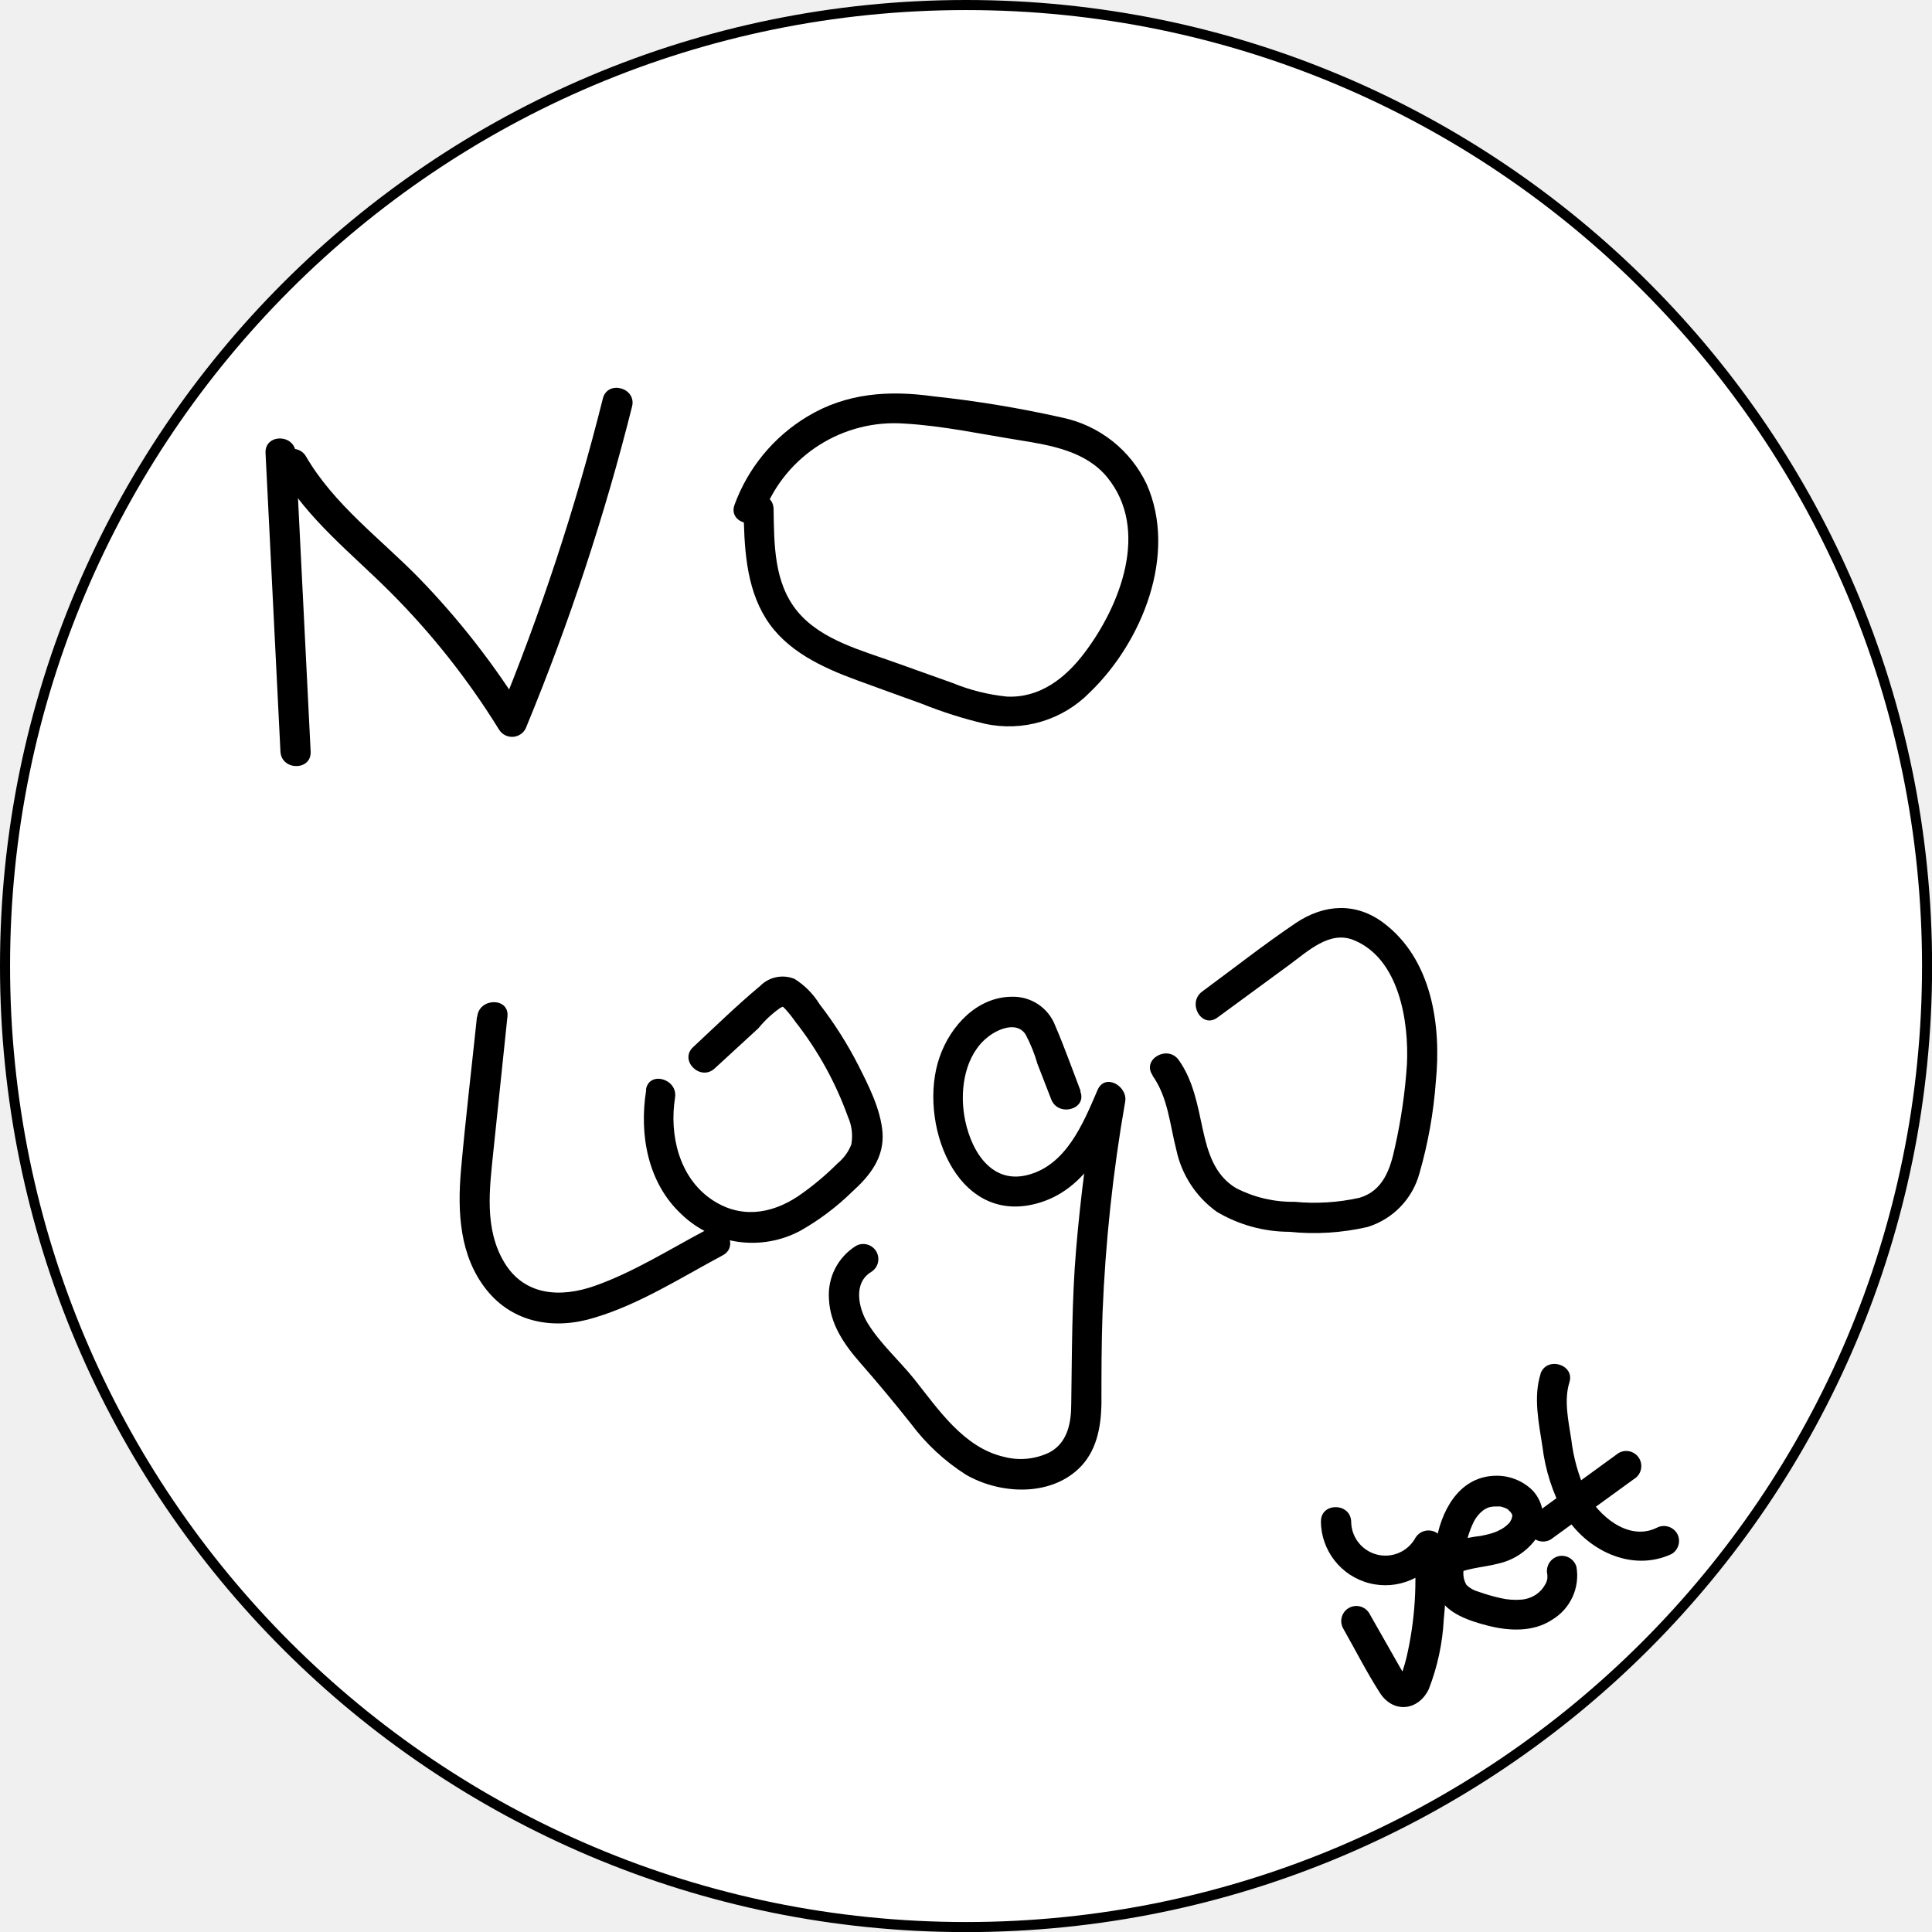
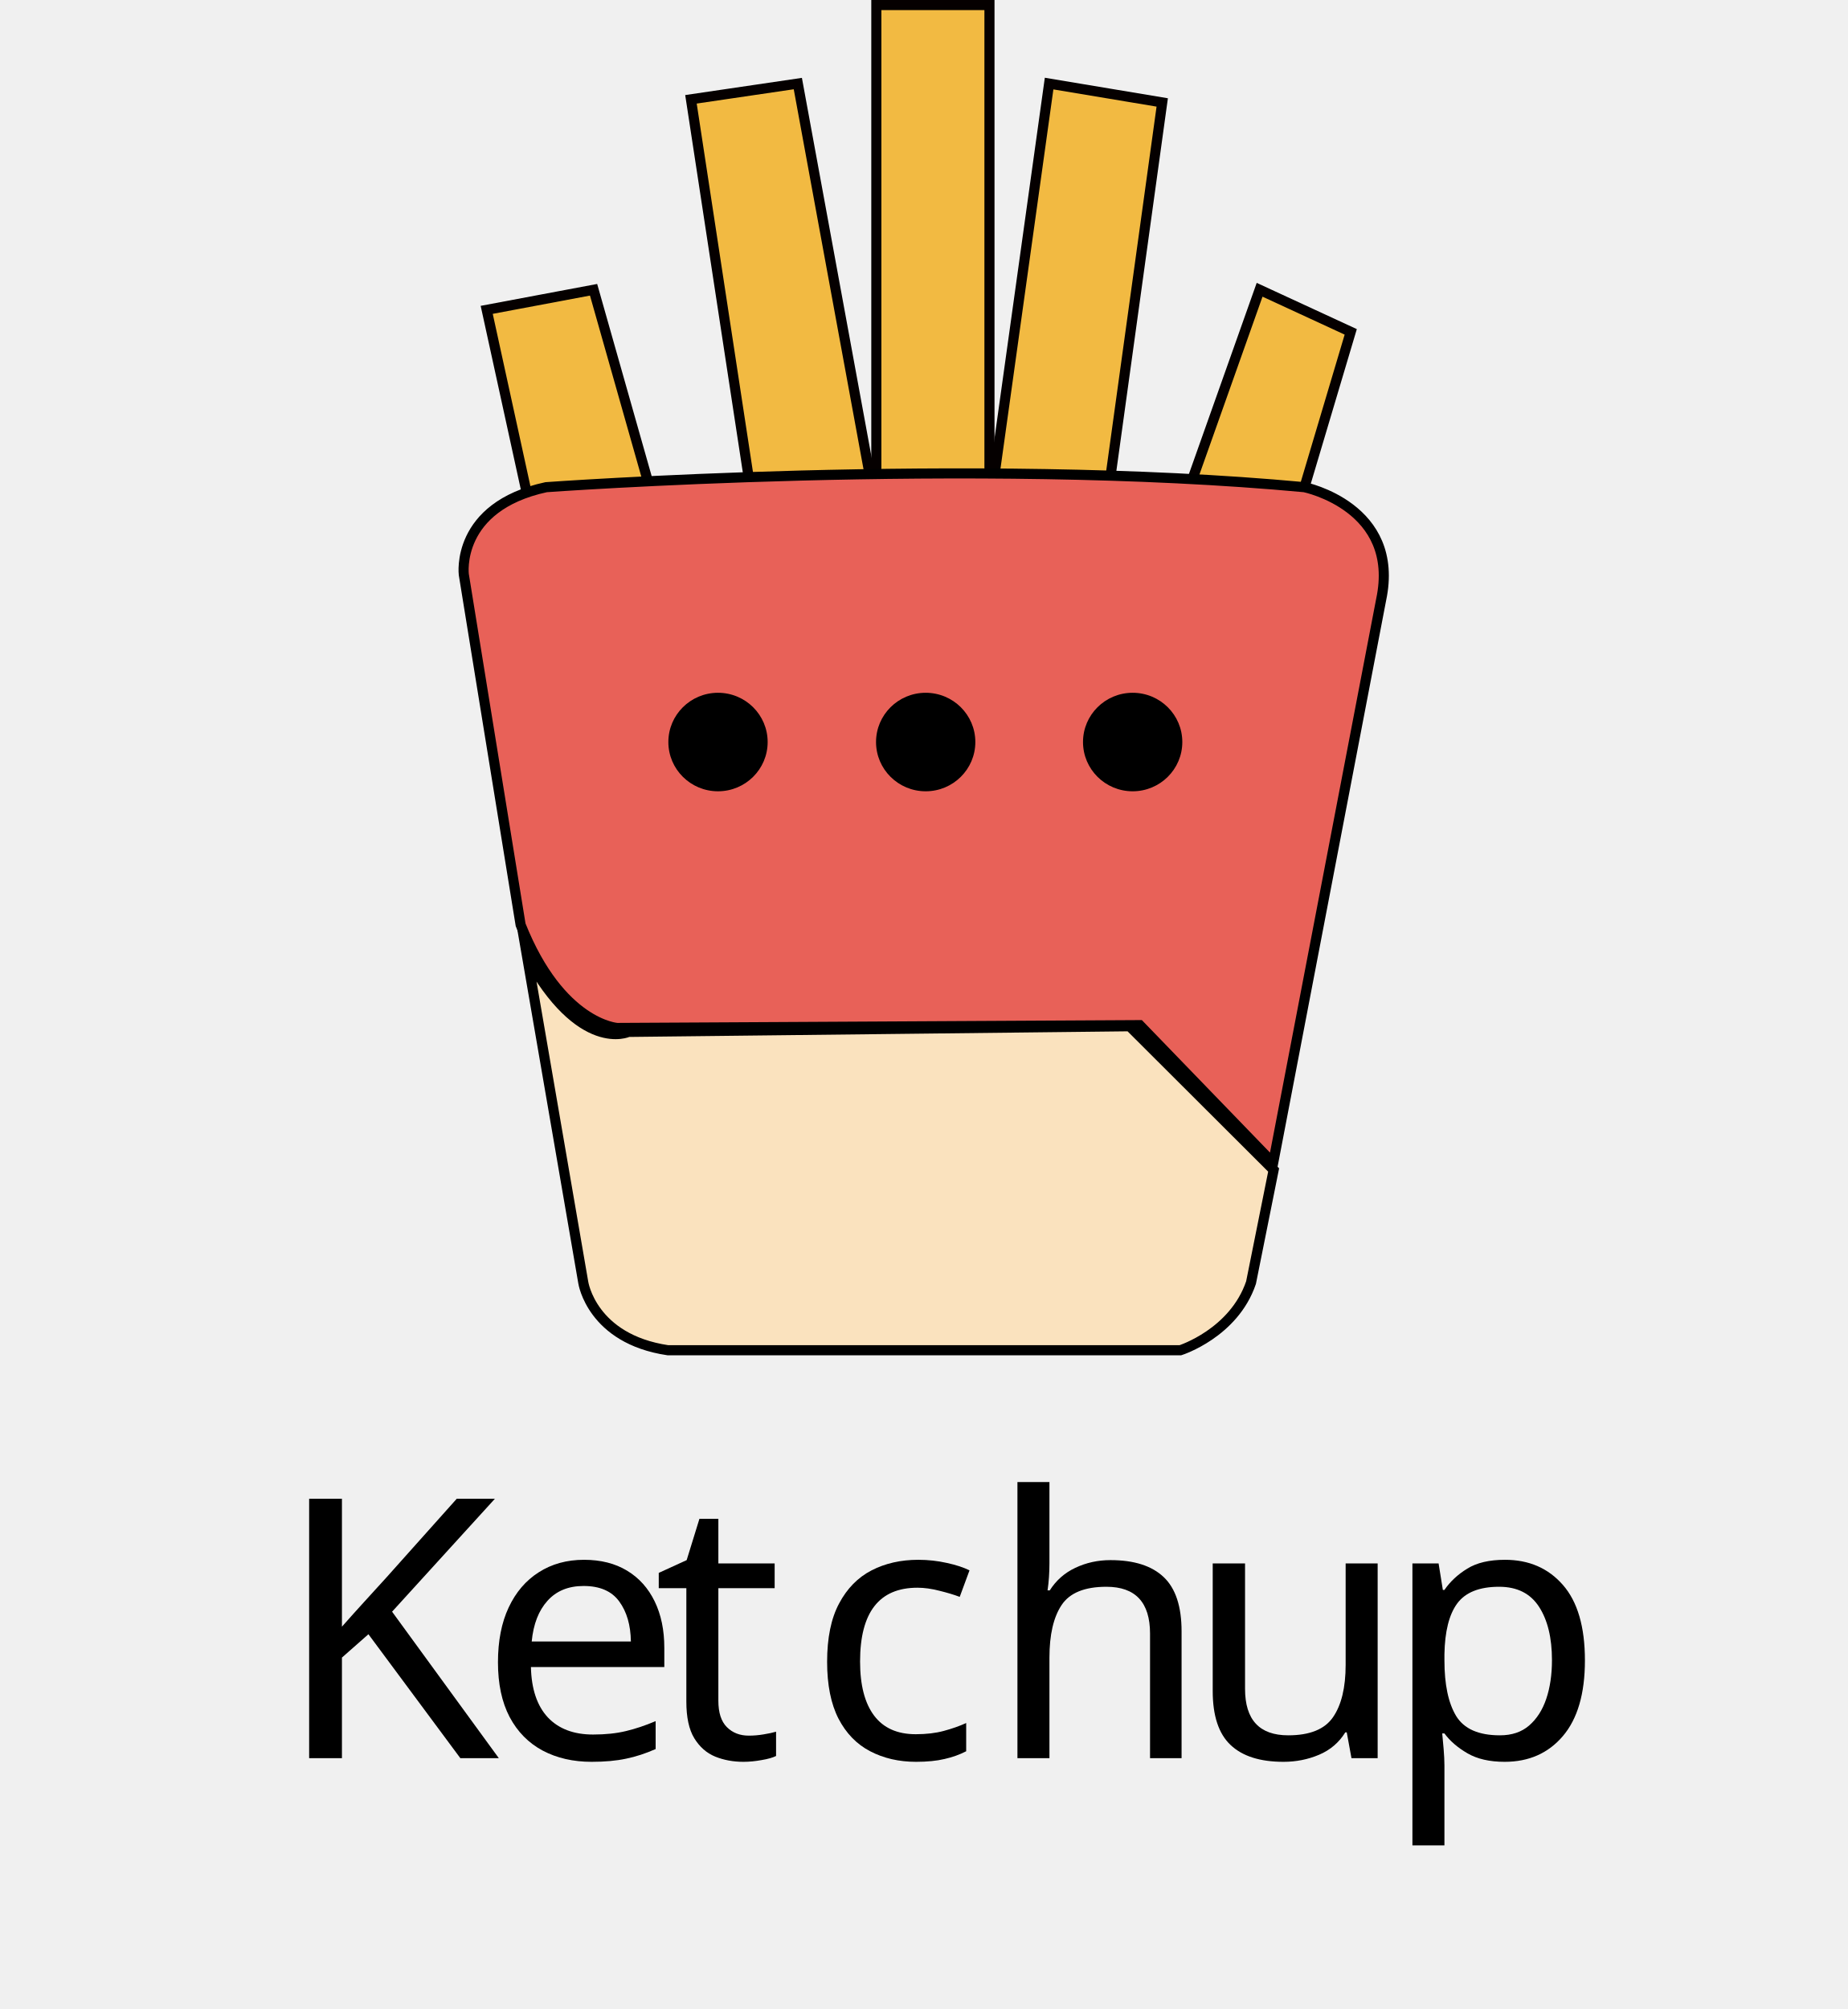
- <svg xmlns="http://www.w3.org/2000/svg" id="Layer_1" data-name="Layer 1" viewBox="0 0 191.93 191.93">
+ <svg xmlns="http://www.w3.org/2000/svg" id="Layer_1" data-name="Layer 1" viewBox="0 0 183.07 199.05">
  <defs>
-     <style>.cls-1{fill:#fff;stroke:#000;stroke-miterlimit:10;}</style>
+     <style>.cls-1{fill:#f2ba42;stroke:#050000;}.cls-1,.cls-2,.cls-3{stroke-miterlimit:10;}.cls-2{fill:#e86158;}.cls-2,.cls-3{stroke:#000;}.cls-3{fill:#fae2be;}.cls-4{font-size:36px;font-family:ChalkboardSE-Regular, Chalkboard SE;}.cls-5{letter-spacing:-0.02em;}.cls-6{letter-spacing:-0.04em;}.cls-7{letter-spacing:-0.03em;}.cls-8{letter-spacing:0em;}.cls-9{letter-spacing:0.02em;}</style>
  </defs>
-   <circle class="cls-1" cx="95.97" cy="95.97" r="95.47" />
-   <path d="M75.33,181.91l1.48,29.65c.1,1.92,3.1,1.93,3,0l-1.48-29.65c-.1-1.93-3.1-1.94-3,0Z" transform="translate(-48.95 -136.9)" />
-   <path d="M76.75,183.75c2.79,4.78,7.19,8.18,11,12a75.09,75.09,0,0,1,10.78,13.64,1.52,1.52,0,0,0,2.74-.36,229.83,229.83,0,0,0,10.47-31.74c.47-1.87-2.43-2.67-2.9-.8a228.45,228.45,0,0,1-10.46,31.74l2.74-.36A79,79,0,0,0,90.55,194.3c-3.83-3.91-8.42-7.27-11.21-12.07a1.5,1.5,0,0,0-2.59,1.52Z" transform="translate(-48.95 -136.9)" />
-   <path d="M122.82,187.47c.06,3.68.2,7.65,2.21,10.87s5.6,4.87,9.09,6.15c2.12.78,4.25,1.54,6.37,2.31a43.94,43.94,0,0,0,6.3,2,11.25,11.25,0,0,0,10.42-3.11c5.2-5,8.74-13.72,5.65-20.7a12,12,0,0,0-8.37-6.6,112.89,112.89,0,0,0-12.83-2.12c-4.39-.61-8.61-.34-12.49,2a17.07,17.07,0,0,0-7.25,8.78c-.66,1.82,2.23,2.6,2.89.8a13.93,13.93,0,0,1,14-8.87c3.81.22,7.64,1.05,11.41,1.65,3.12.5,6.6,1.09,8.72,3.68,4.26,5.21,1.3,12.75-2.25,17.44-1.89,2.51-4.44,4.51-7.72,4.35a19.39,19.39,0,0,1-5.39-1.35l-5.6-2c-3.34-1.21-7.43-2.24-9.8-5.1s-2.32-6.74-2.38-10.15c0-1.93-3-1.94-3,0Z" transform="translate(-48.95 -136.9)" />
-   <path d="M96.33,237.94c-.53,5.09-1.14,10.17-1.59,15.26-.35,4.11-.14,8.46,2.53,11.82s6.82,4,10.74,2.78c4.47-1.33,8.63-4,12.73-6.19,1.71-.9.2-3.49-1.51-2.59-3.65,1.92-7.3,4.25-11.19,5.62-3.4,1.2-7,1-9-2.34s-1.46-7.32-1.08-11c.46-4.47.94-8.94,1.4-13.41.21-1.92-2.8-1.9-3,0Z" transform="translate(-48.95 -136.9)" />
-   <path d="M113.14,245.21c-.7,4.38.14,9.19,3.51,12.32a10.14,10.14,0,0,0,11.82,1.63,24.94,24.94,0,0,0,5.15-3.88c1.76-1.59,3.19-3.39,3-5.9-.19-2.3-1.37-4.61-2.4-6.65a38.86,38.86,0,0,0-3.85-6.07,7.82,7.82,0,0,0-2.48-2.51,3.14,3.14,0,0,0-3.44.71c-2.29,1.91-4.43,4-6.64,6.06-1.42,1.31.7,3.43,2.13,2.13l4.35-4a10.7,10.7,0,0,1,2.14-2c.37-.17.19-.23.55.11a12.31,12.31,0,0,1,1,1.26,33.72,33.72,0,0,1,5.2,9.41,4.66,4.66,0,0,1,.34,2.77,4.6,4.6,0,0,1-1.36,1.87,27.83,27.83,0,0,1-3.93,3.27c-2.76,1.83-5.84,2.23-8.66.27-3.18-2.21-4.14-6.41-3.56-10.06.3-1.89-2.59-2.7-2.89-.8Z" transform="translate(-48.95 -136.9)" />
-   <path d="M156.3,245.28c-.83-2.16-1.6-4.35-2.51-6.46a4.47,4.47,0,0,0-4.29-2.9c-3.47,0-6.14,2.89-7.21,6-2.2,6.29,1.52,16.74,9.65,14.54,4.67-1.26,6.91-5.7,8.67-9.81l-2.75-1.15c-.89,5.11-1.56,10.26-2,15.43s-.41,10.27-.49,15.43c0,1.87-.35,3.83-2.13,4.81a6.54,6.54,0,0,1-4.54.46c-4-.91-6.52-4.7-8.93-7.73-1.49-1.86-3.38-3.52-4.63-5.56-.91-1.49-1.46-4,.37-5.09a1.5,1.5,0,0,0-1.51-2.59,5.72,5.72,0,0,0-2.7,5.27c.1,2.5,1.52,4.55,3.12,6.37s3.36,3.93,5,6a20.7,20.7,0,0,0,5.47,5.09c3.34,1.94,8.27,2.22,11.22-.59,1.76-1.67,2.21-4.06,2.26-6.39,0-3,0-6.05.11-9.08a158.66,158.66,0,0,1,2.25-21c.26-1.53-2-2.85-2.74-1.16-1.43,3.33-3.13,7.54-7.05,8.48-3.74.89-5.71-2.81-6.21-6-.42-2.69.12-6,2.39-7.76,1-.78,2.85-1.55,3.71-.23a14.87,14.87,0,0,1,1.18,2.92l1.37,3.53c.69,1.79,3.59,1,2.89-.79Z" transform="translate(-48.95 -136.9)" />
-   <path d="M163.44,243.75c1.55,2.17,1.72,4.87,2.37,7.38a10.17,10.17,0,0,0,4,6.14,14.14,14.14,0,0,0,7.19,2,23.8,23.8,0,0,0,7.81-.48,7.69,7.69,0,0,0,5.16-5.36,44.53,44.53,0,0,0,1.62-9.1c.56-5.58-.4-12.15-5.2-15.75-2.76-2.07-5.9-1.86-8.69,0-3.19,2.15-6.23,4.55-9.32,6.82-1.54,1.13-.05,3.74,1.51,2.59l7.13-5.23c1.81-1.32,4-3.44,6.38-2.48,4.56,1.82,5.52,8.11,5.32,12.34a53.69,53.69,0,0,1-1.18,8.19c-.46,2.19-1.17,4.38-3.53,5.08a20.64,20.64,0,0,1-6.47.4,12.26,12.26,0,0,1-5.8-1.36c-2.14-1.28-2.81-3.57-3.31-5.87s-.93-4.82-2.38-6.85c-1.11-1.56-3.71-.06-2.59,1.52Z" transform="translate(-48.95 -136.9)" />
-   <path d="M180.17,288a6.4,6.4,0,0,0,12,3.08l-2.79-.76a34.12,34.12,0,0,1-.7,11.22c-.16.68-.38,1.31-.59,2l-.15.16c.33-.23.57-.23.74,0s.06.06,0-.05a1.74,1.74,0,0,1-.11-.18l-.71-1.23-2.9-5.1a1.5,1.5,0,0,0-2.59,1.51c1.21,2.13,2.34,4.36,3.66,6.42s3.82,1.81,4.86-.37a22.26,22.26,0,0,0,1.49-6.95,35.5,35.5,0,0,0,0-7.36,1.52,1.52,0,0,0-2.8-.75,3.4,3.4,0,0,1-6.4-1.57c-.06-1.93-3.06-1.93-3,0Z" transform="translate(-48.95 -136.9)" />
-   <path d="M193.05,293.58c1.36-.94,3.12-.92,4.71-1.34a6.32,6.32,0,0,0,4-2.8,3.84,3.84,0,0,0-.55-4.47,5.08,5.08,0,0,0-3.85-1.46c-3.57.17-5.31,3.62-5.78,6.77-.26,1.74-.49,3.62.32,5.26s3,2.38,4.79,2.84c2.11.55,4.55.69,6.45-.57a5.11,5.11,0,0,0,2.42-5.25,1.51,1.51,0,0,0-1.84-1.05,1.53,1.53,0,0,0-1.05,1.84c0-.21,0,.58,0,.34a1.49,1.49,0,0,1-.22.62,2.79,2.79,0,0,1-.91,1,3.16,3.16,0,0,1-1.44.5,6.63,6.63,0,0,1-2.08-.15,18.63,18.63,0,0,1-2.21-.64,2.69,2.69,0,0,1-1.17-.66,2.26,2.26,0,0,1-.31-1.34,11.76,11.76,0,0,1,.13-1.87,9.54,9.54,0,0,1,.9-3.08,3.36,3.36,0,0,1,.92-1.12l.2-.13s.37-.2.17-.1.19-.07.19-.07l.38-.09c-.34.08.06,0,.13,0h.33a1.84,1.84,0,0,1,.33,0c-.32,0,0,0,0,0l.32.09s.38.15.18.06.16.09.16.09l.21.13c-.12-.1-.15-.11-.06,0l.21.2c.27.24-.08-.16,0,0l.15.25c-.16-.31,0,0,0,0s0-.37,0,0c0,0,0,.43,0,.24s-.09.28-.08.25c.08-.21-.13.2-.16.26a3.24,3.24,0,0,1-1.13.83,4,4,0,0,1-.73.28c-.35.1-.71.18-1.07.25a11.53,11.53,0,0,0-4.52,1.44,1.54,1.54,0,0,0-.54,2.06,1.51,1.51,0,0,0,2.06.53Z" transform="translate(-48.95 -136.9)" />
-   <path d="M203,289.84l8.26-6a1.5,1.5,0,0,0-1.52-2.59l-8.25,6a1.54,1.54,0,0,0-.54,2.05,1.51,1.51,0,0,0,2.05.54Z" transform="translate(-48.95 -136.9)" />
-   <path d="M202,273.37c-.74,2.32-.18,4.9.18,7.24a18.4,18.4,0,0,0,2.15,6.67c2.16,3.6,6.68,5.86,10.68,4a1.51,1.51,0,0,0,.54-2.05,1.53,1.53,0,0,0-2.05-.54c-2.81,1.34-5.78-1.23-7-3.58a17.6,17.6,0,0,1-1.46-5.25c-.28-1.81-.74-3.85-.18-5.64s-2.31-2.63-2.89-.8Z" transform="translate(-48.95 -136.9)" />
+   <polygon class="cls-1" points="48.23 30.7 58.82 28.71 65.04 50.64 52.59 50.64 48.23 30.7" />
+   <polygon class="cls-1" points="68.47 9.84 74.7 50.64 86.84 50.64 79.06 8.28 68.47 9.84" />
+   <rect class="cls-1" x="86.84" y="0.5" width="11.21" height="50.14" />
+   <polygon class="cls-1" points="103.96 8.28 98.05 50.64 109.57 50.64 115.17 10.15 103.96 8.28" />
+   <polygon class="cls-1" points="117.04 50.64 124.82 28.71 133.85 32.88 128.56 50.64 117.04 50.64" />
+   <path class="cls-2" d="M106.59,228.49s42.21-3.07,75.14,0c0,0,9.57,1.95,7.6,11.16l-10.7,55.81-13.22-13.67-51.78.28s-5.63-.35-9.57-10.22l-5.63-34.71S97.58,230.44,106.59,228.49Z" transform="translate(-52.47 -180.22)" />
+   <ellipse cx="71.15" cy="73.52" rx="4.92" ry="4.88" />
+   <ellipse cx="91.73" cy="73.52" rx="4.92" ry="4.88" />
+   <ellipse cx="112.24" cy="73.52" rx="4.92" ry="4.88" />
+   <path class="cls-3" d="M104.69,274.93l5.58,32.37s.84,5.58,8.38,6.7h50.79s5.3-1.68,7-6.7l2.24-11.16L164.41,281.9l-49.67.56S110,284.69,104.69,274.93Z" transform="translate(-52.47 -180.22)" />
+   <text class="cls-4" transform="translate(27.15 174.2)">
+     <tspan class="cls-5">K</tspan>
+     <tspan class="cls-6" x="20.21" y="0">e</tspan>
+     <tspan class="cls-7" x="37.55" y="0">t</tspan>
+     <tspan class="cls-8" x="52.83" y="0">c</tspan>
+     <tspan x="70.61" y="0">h</tspan>
+     <tspan class="cls-9" x="90.18" y="0">u</tspan>
+     <tspan x="109.75" y="0">p</tspan>
+   </text>
</svg>
